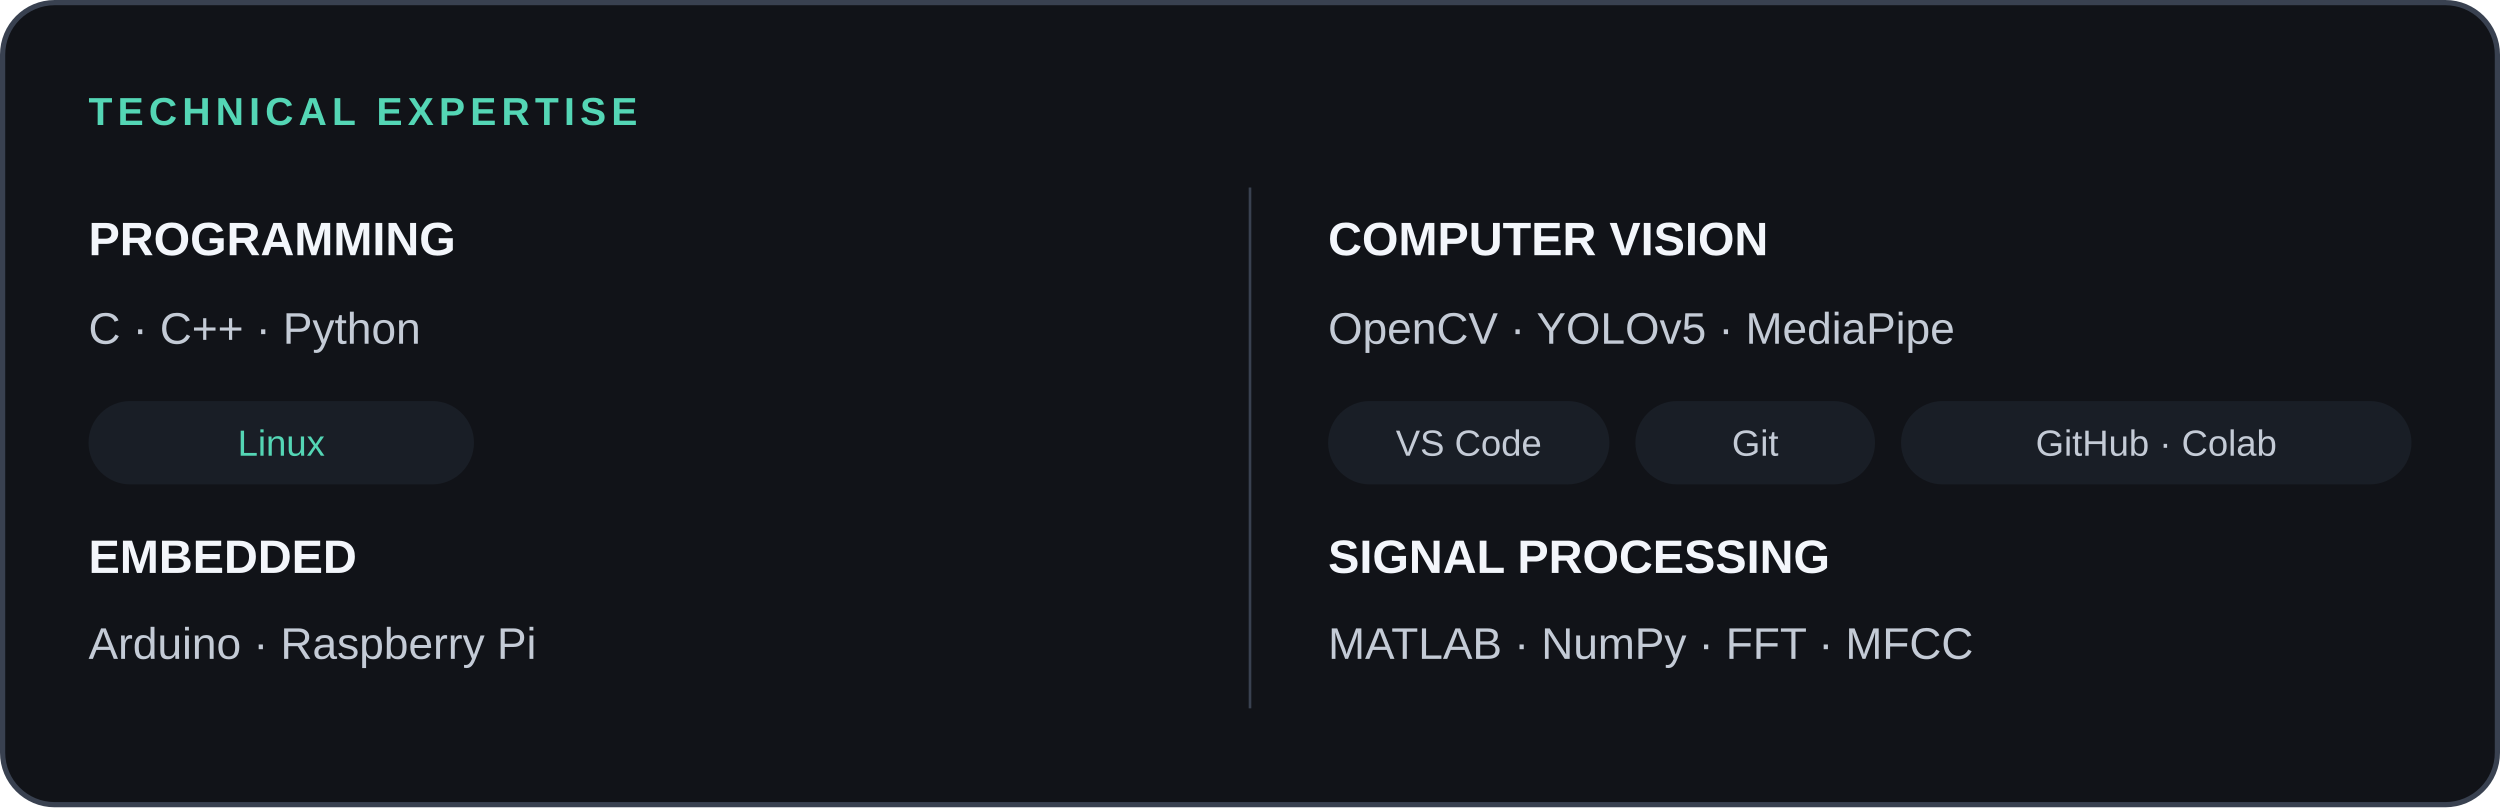
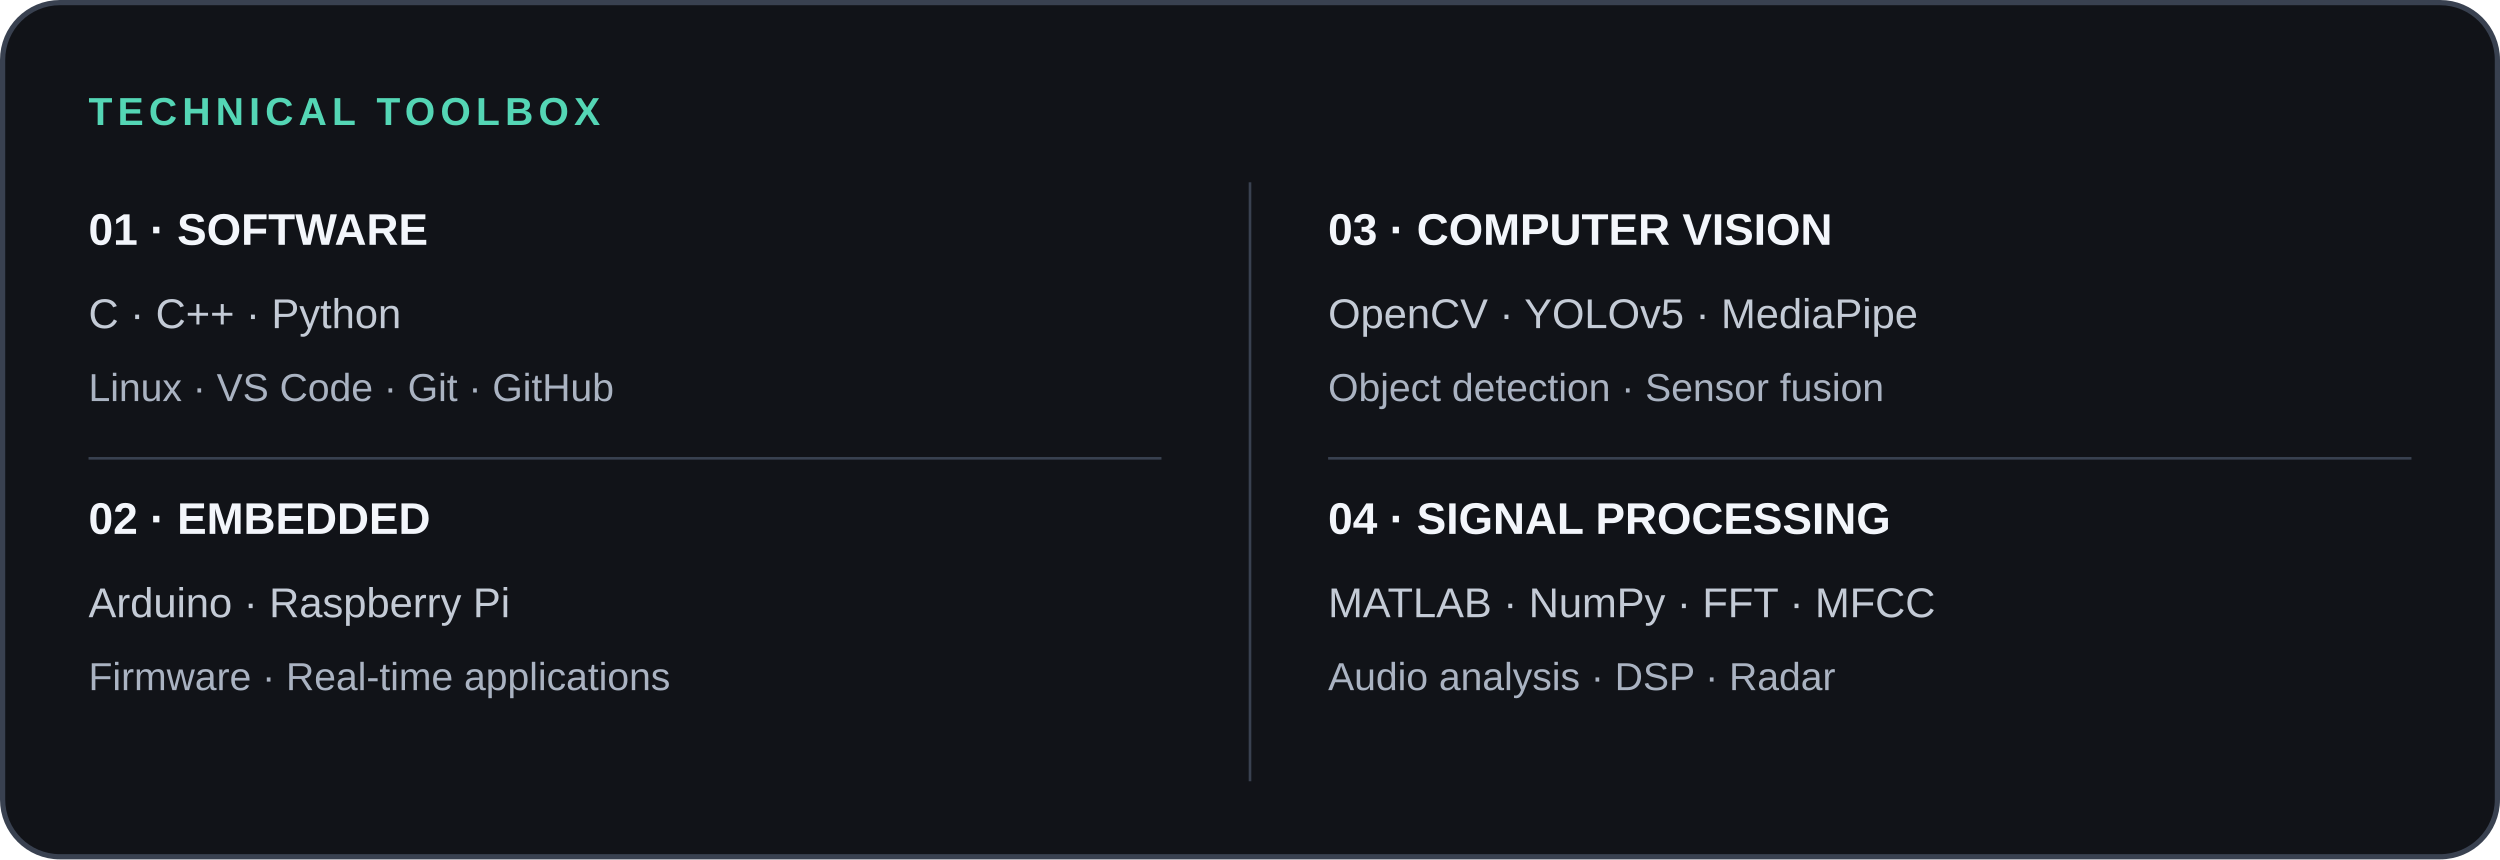
- <svg xmlns="http://www.w3.org/2000/svg" width="960" height="310" viewBox="0 0 960 310" role="img" aria-labelledby="title desc">
-   <rect x="1" y="1" width="958" height="308" rx="20" fill="#111318" stroke="#394150" stroke-width="2" />
-   <text x="34" y="48" fill="#54d6b5" font-family="Arial,sans-serif" font-size="15" font-weight="700" letter-spacing="2">TECHNICAL EXPERTISE</text>
+ <svg xmlns="http://www.w3.org/2000/svg" width="960" height="330" viewBox="0 0 960 330" role="img" aria-labelledby="title desc">
+   <rect x="1" y="1" width="958" height="328" rx="22" fill="#111318" stroke="#394150" stroke-width="2" />
+   <text x="34" y="48" fill="#54d6b5" font-family="Arial,sans-serif" font-size="15" font-weight="700" letter-spacing="2">TECHNICAL TOOLBOX</text>
  <g font-family="Arial,sans-serif">
-     <text x="34" y="98" fill="#f3f6fb" font-size="18" font-weight="700">PROGRAMMING</text>
-     <text x="34" y="132" fill="#c4cbd6" font-size="17">C · C++ · Python</text>
-     <rect x="34" y="154" width="148" height="32" rx="16" fill="#191e26" />
-     <text x="108" y="175" text-anchor="middle" fill="#54d6b5" font-size="14">Linux</text>
-     <text x="34" y="220" fill="#f3f6fb" font-size="18" font-weight="700">EMBEDDED</text>
-     <text x="34" y="253" fill="#c4cbd6" font-size="17">Arduino · Raspberry Pi</text>
-     <text x="510" y="98" fill="#f3f6fb" font-size="18" font-weight="700">COMPUTER VISION</text>
-     <text x="510" y="132" fill="#c4cbd6" font-size="17">OpenCV · YOLOv5 · MediaPipe</text>
-     <text x="510" y="220" fill="#f3f6fb" font-size="18" font-weight="700">SIGNAL PROCESSING</text>
-     <text x="510" y="253" fill="#c4cbd6" font-size="17">MATLAB · NumPy · FFT · MFCC</text>
+     <text x="34" y="94" fill="#f3f6fb" font-size="17" font-weight="700">01 · SOFTWARE</text>
+     <text x="34" y="126" fill="#c4cbd6" font-size="16">C · C++ · Python</text>
+     <text x="34" y="154" fill="#aab3c2" font-size="15">Linux · VS Code · Git · GitHub</text>
+     <text x="34" y="205" fill="#f3f6fb" font-size="17" font-weight="700">02 · EMBEDDED</text>
+     <text x="34" y="237" fill="#c4cbd6" font-size="16">Arduino · Raspberry Pi</text>
+     <text x="34" y="265" fill="#aab3c2" font-size="15">Firmware · Real-time applications</text>
+     <text x="510" y="94" fill="#f3f6fb" font-size="17" font-weight="700">03 · COMPUTER VISION</text>
+     <text x="510" y="126" fill="#c4cbd6" font-size="16">OpenCV · YOLOv5 · MediaPipe</text>
+     <text x="510" y="154" fill="#aab3c2" font-size="15">Object detection · Sensor fusion</text>
+     <text x="510" y="205" fill="#f3f6fb" font-size="17" font-weight="700">04 · SIGNAL PROCESSING</text>
+     <text x="510" y="237" fill="#c4cbd6" font-size="16">MATLAB · NumPy · FFT · MFCC</text>
+     <text x="510" y="265" fill="#aab3c2" font-size="15">Audio analysis · DSP · Radar</text>
  </g>
-   <g font-family="Arial,sans-serif" font-size="14" fill="#c4cbd6">
-     <rect x="510" y="154" width="108" height="32" rx="16" fill="#191e26" />
-     <text x="564" y="175" text-anchor="middle">VS Code</text>
-     <rect x="628" y="154" width="92" height="32" rx="16" fill="#191e26" />
-     <text x="674" y="175" text-anchor="middle">Git</text>
-     <rect x="730" y="154" width="196" height="32" rx="16" fill="#191e26" />
-     <text x="828" y="175" text-anchor="middle">GitHub · Colab</text>
-   </g>
-   <path d="M480 72v200" stroke="#394150" stroke-width="1" />
+   <path d="M480 70v230" stroke="#394150" stroke-width="1" />
+   <path d="M34 176h412M510 176h416" stroke="#394150" stroke-width="1" />
</svg>
